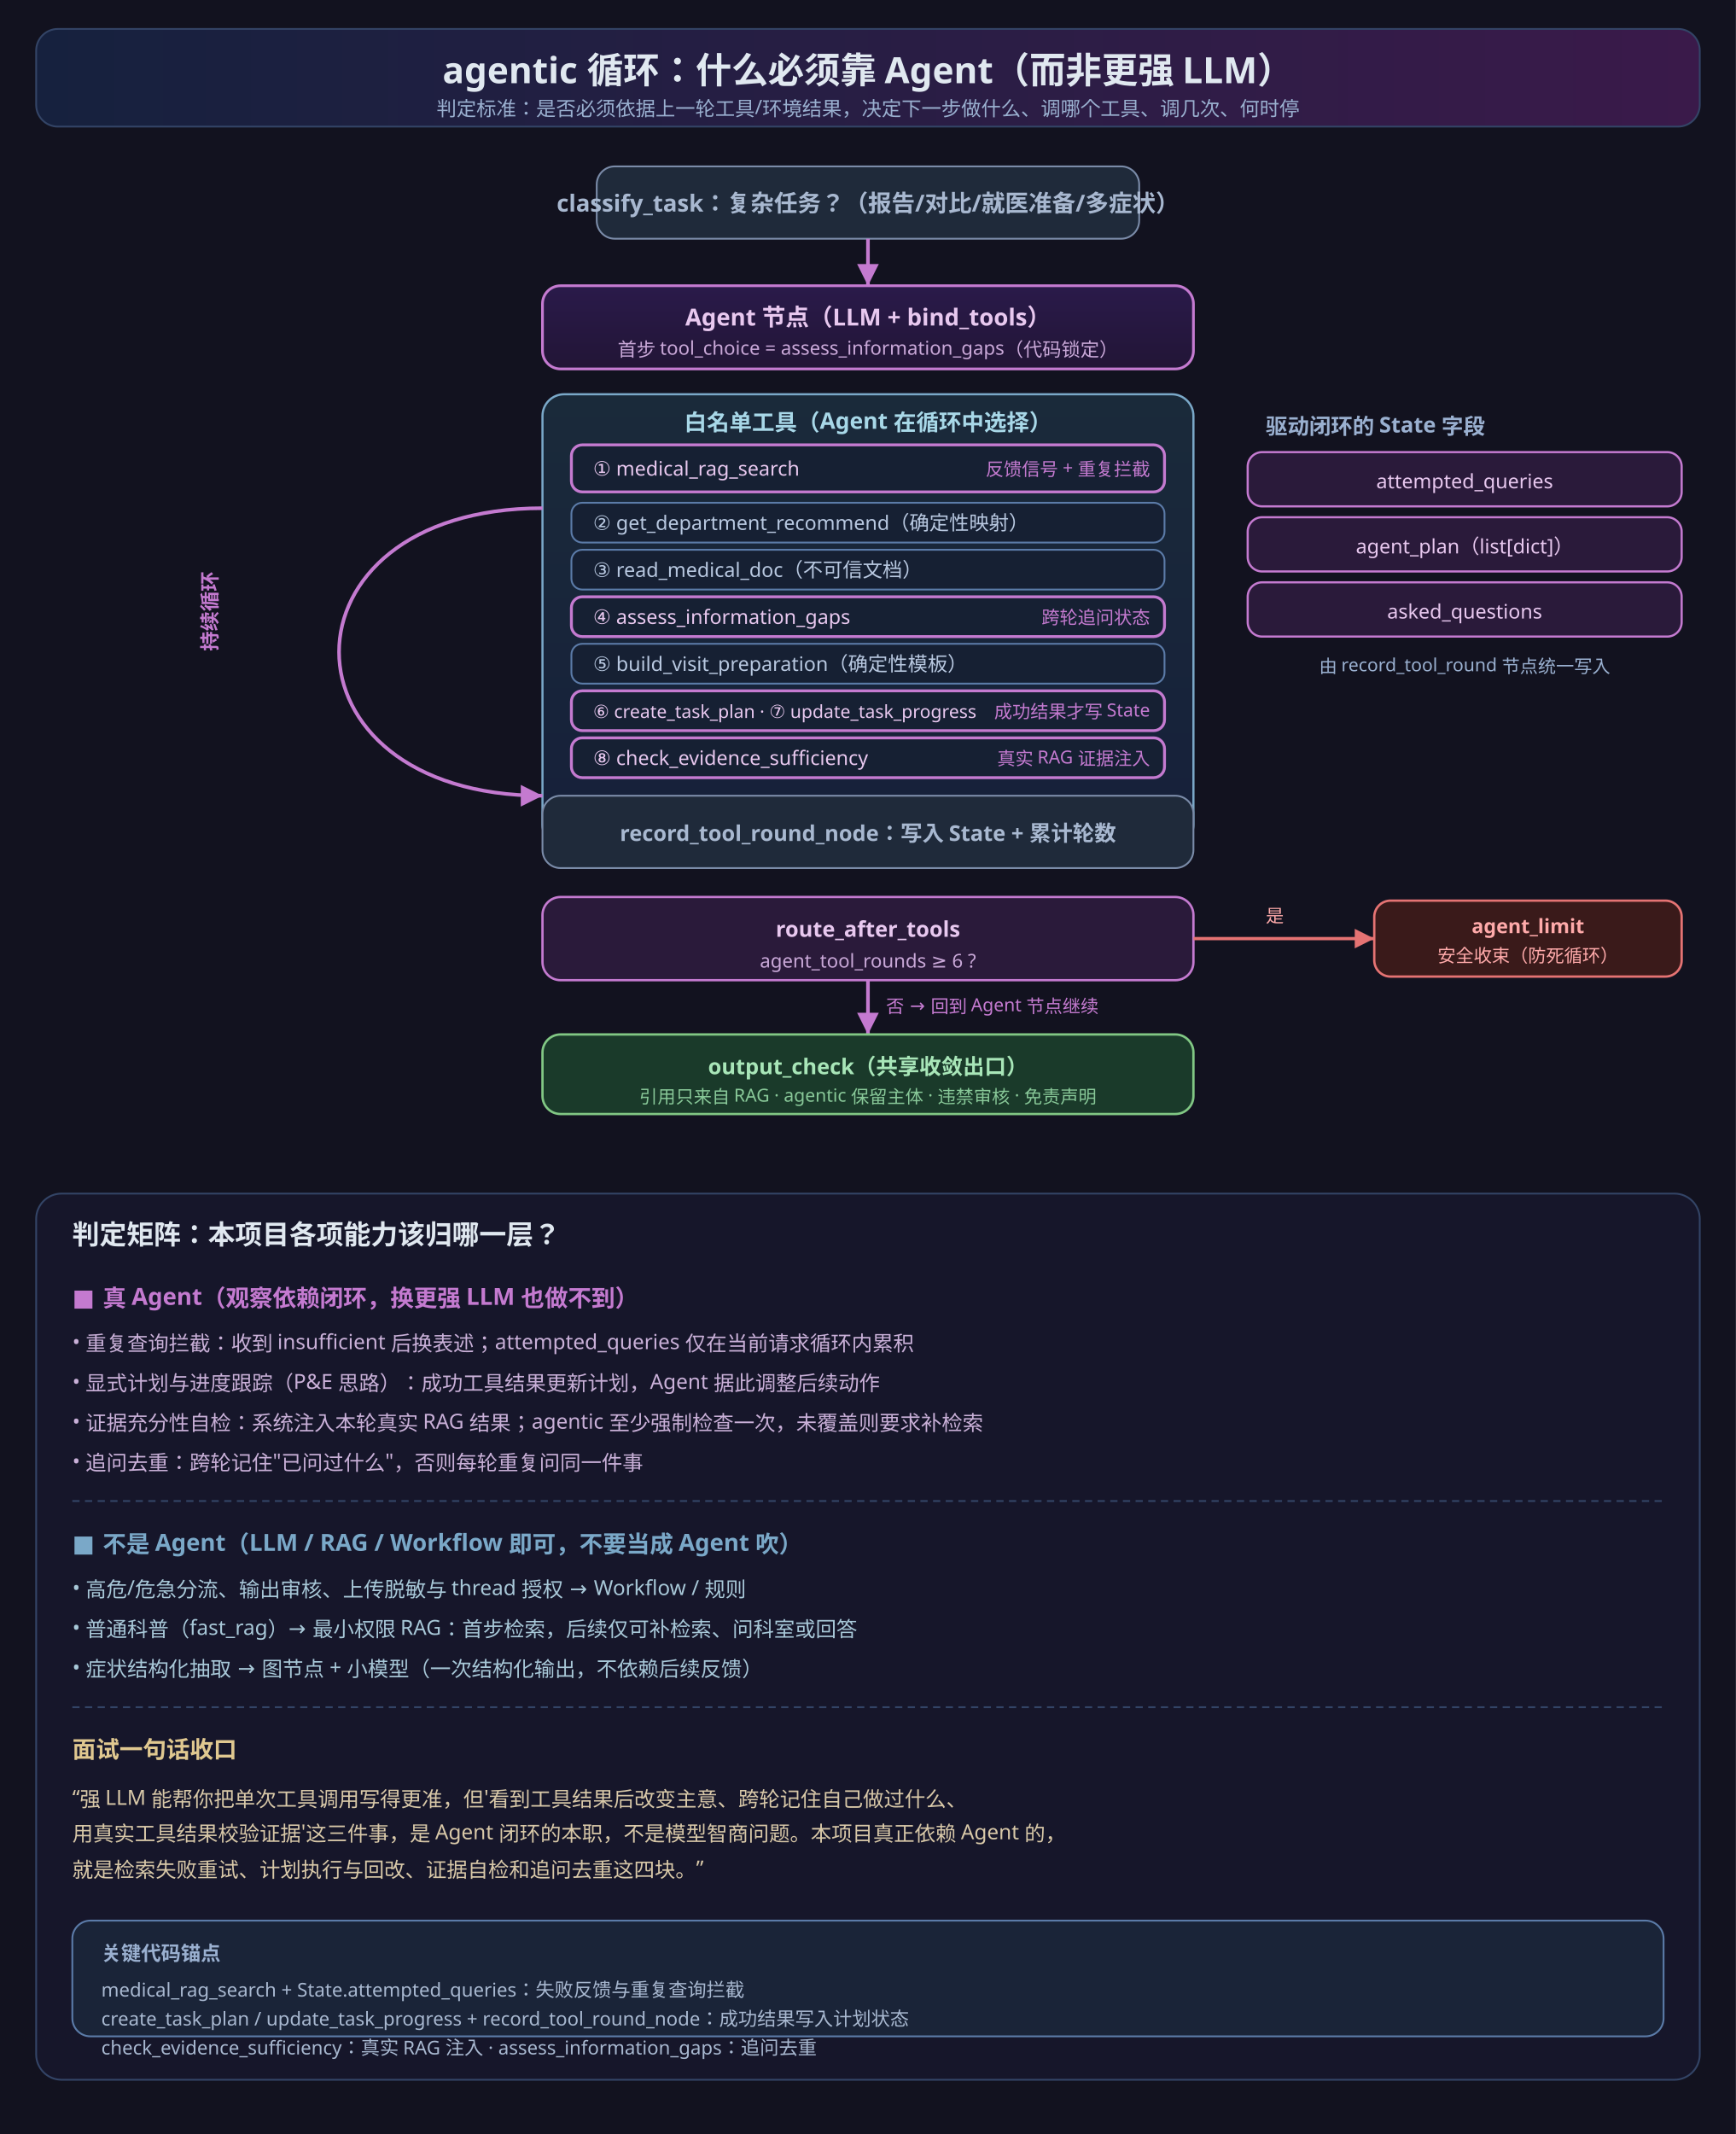
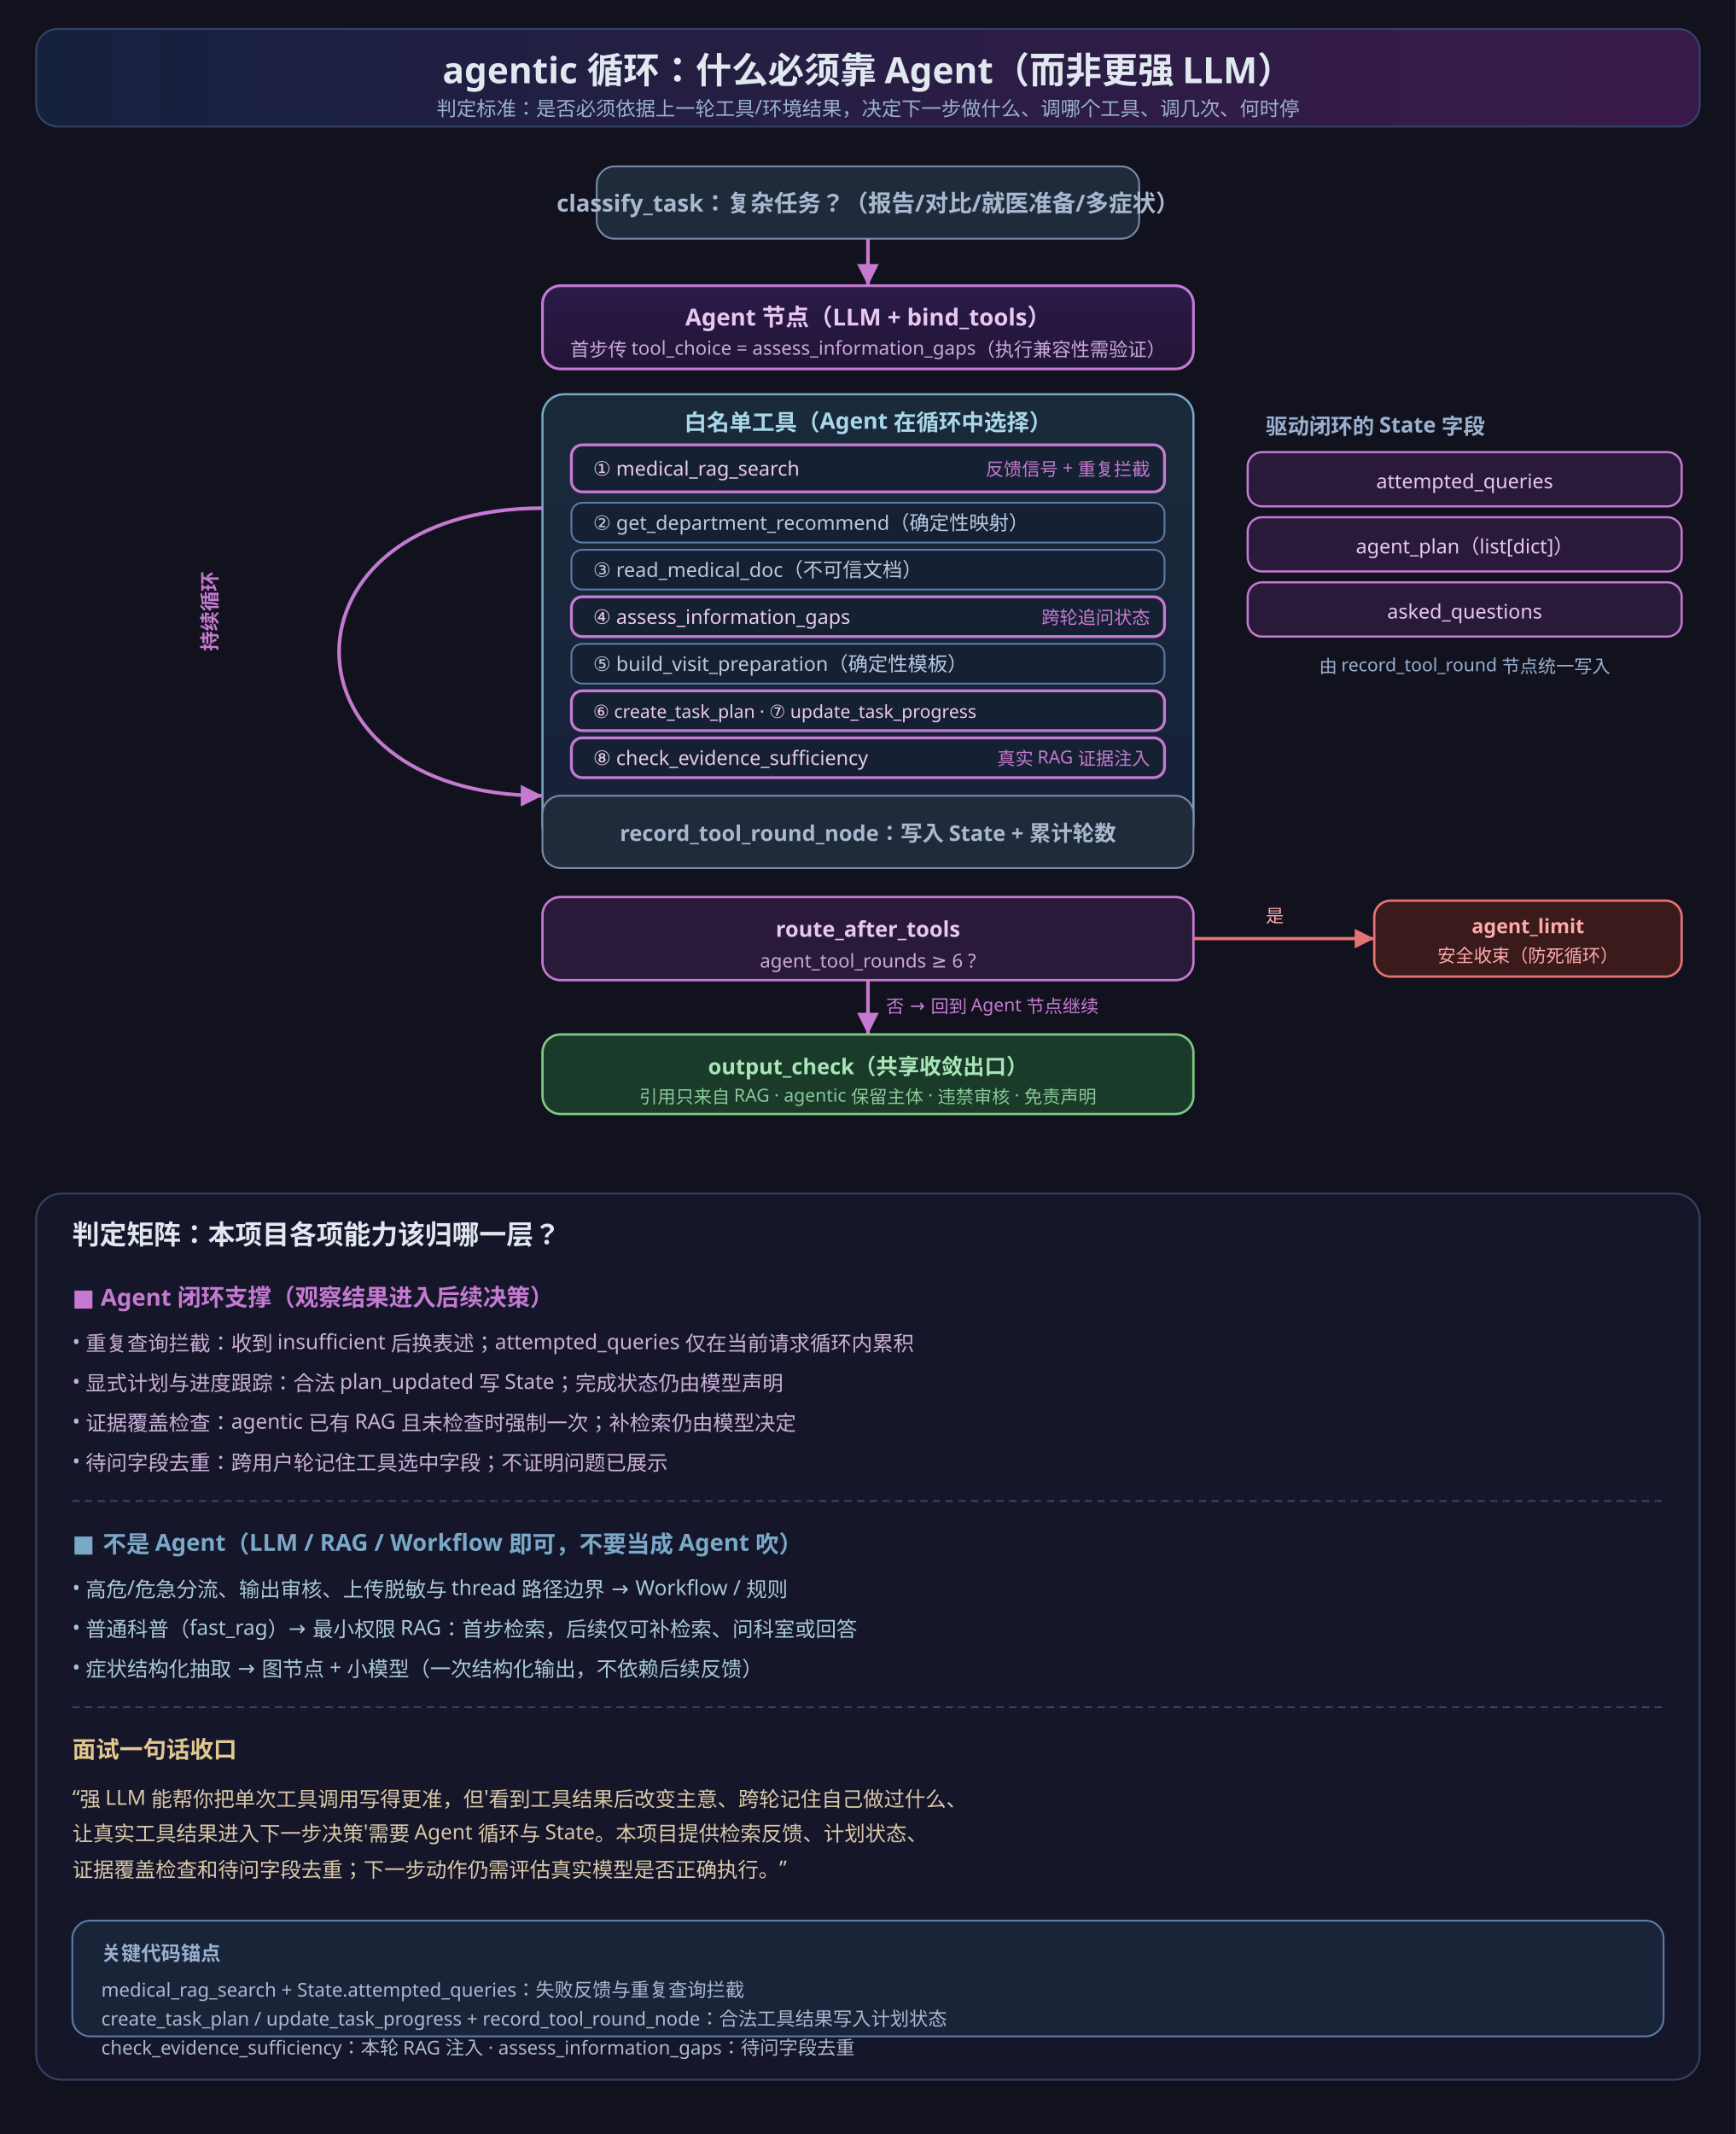
<svg xmlns="http://www.w3.org/2000/svg" viewBox="0 0 960 1180" font-family="'Microsoft YaHei','PingFang SC',sans-serif">
  <defs>
    <marker id="arr" markerWidth="10" markerHeight="10" refX="6" refY="3" orient="auto">
      <path d="M0,0 L6,3 L0,6 Z" fill="#8899aa" />
    </marker>
    <marker id="arrP" markerWidth="10" markerHeight="10" refX="6" refY="3" orient="auto">
      <path d="M0,0 L6,3 L0,6 Z" fill="#c47ad0" />
    </marker>
    <marker id="arrG" markerWidth="10" markerHeight="10" refX="6" refY="3" orient="auto">
      <path d="M0,0 L6,3 L0,6 Z" fill="#81c784" />
    </marker>
    <marker id="arrR" markerWidth="10" markerHeight="10" refX="6" refY="3" orient="auto">
      <path d="M0,0 L6,3 L0,6 Z" fill="#e57373" />
    </marker>
    <linearGradient id="titleBg" x1="0" y1="0" x2="1" y2="0">
      <stop offset="0" stop-color="#16213e" />
      <stop offset="1" stop-color="#3a1a4a" />
    </linearGradient>
    <linearGradient id="agBg" x1="0" y1="0" x2="0" y2="1">
      <stop offset="0" stop-color="#2a1a4a" />
      <stop offset="1" stop-color="#221536" />
    </linearGradient>
    <linearGradient id="loopBg" x1="0" y1="0" x2="0" y2="1">
      <stop offset="0" stop-color="#1a2a3a" />
      <stop offset="1" stop-color="#16203a" />
    </linearGradient>
  </defs>
  <rect x="0" y="0" width="960" height="1180" fill="#12121f" />
  <rect x="20" y="16" width="920" height="54" rx="12" fill="url(#titleBg)" stroke="#334466" stroke-width="1" />
  <text x="480" y="46" text-anchor="middle" fill="#e0e8f0" font-size="20" font-weight="900">agentic 循环：什么必须靠 Agent（而非更强 LLM）</text>
  <text x="480" y="64" text-anchor="middle" fill="#9ab0d0" font-size="11">判定标准：是否必须依据上一轮工具/环境结果，决定下一步做什么、调哪个工具、调几次、何时停</text>
  <rect x="330" y="92" width="300" height="40" rx="10" fill="#1f2a3a" stroke="#7a8ba8" stroke-width="1" />
  <text x="480" y="117" text-anchor="middle" fill="#a8b8d0" font-size="13" font-weight="700">classify_task：复杂任务？（报告/对比/就医准备/多症状）</text>
  <line x1="480" y1="132" x2="480" y2="158" stroke="#c47ad0" stroke-width="2" marker-end="url(#arrP)" />
  <rect x="300" y="158" width="360" height="46" rx="10" fill="url(#agBg)" stroke="#c47ad0" stroke-width="1.5" />
  <text x="480" y="180" text-anchor="middle" fill="#e8c8ef" font-size="13" font-weight="800">Agent 节点（LLM + bind_tools）</text>
-   <text x="480" y="197" text-anchor="middle" fill="#c9a8d8" font-size="10.5">首步 tool_choice = assess_information_gaps（代码锁定）</text>
+   <text x="480" y="197" text-anchor="middle" fill="#c9a8d8" font-size="10.5">首步传 tool_choice = assess_information_gaps（执行兼容性需验证）</text>
  <rect x="300" y="218" width="360" height="250" rx="12" fill="url(#loopBg)" stroke="#7aa8c8" stroke-width="1.2" />
  <text x="480" y="238" text-anchor="middle" fill="#a8d8e8" font-size="12.5" font-weight="800">白名单工具（Agent 在循环中选择）</text>
  <rect x="316" y="246" width="328" height="26" rx="6" fill="#162033" stroke="#c47ad0" stroke-width="1.6" />
  <text x="328" y="263" fill="#e8c8ef" font-size="11">① medical_rag_search</text>
  <text x="636" y="263" text-anchor="end" fill="#c47ad0" font-size="10">反馈信号 + 重复拦截</text>
  <rect x="316" y="278" width="328" height="22" rx="6" fill="#162033" stroke="#5b7ba8" stroke-width="1" />
  <text x="328" y="293" fill="#b8c8e0" font-size="11">② get_department_recommend（确定性映射）</text>
  <rect x="316" y="304" width="328" height="22" rx="6" fill="#162033" stroke="#5b7ba8" stroke-width="1" />
  <text x="328" y="319" fill="#b8c8e0" font-size="11">③ read_medical_doc（不可信文档）</text>
  <rect x="316" y="330" width="328" height="22" rx="6" fill="#162033" stroke="#c47ad0" stroke-width="1.6" />
  <text x="328" y="345" fill="#e8c8ef" font-size="11">④ assess_information_gaps</text>
  <text x="636" y="345" text-anchor="end" fill="#c47ad0" font-size="10">跨轮追问状态</text>
  <rect x="316" y="356" width="328" height="22" rx="6" fill="#162033" stroke="#5b7ba8" stroke-width="1" />
  <text x="328" y="371" fill="#b8c8e0" font-size="11">⑤ build_visit_preparation（确定性模板）</text>
  <rect x="316" y="382" width="328" height="22" rx="6" fill="#162033" stroke="#c47ad0" stroke-width="1.6" />
  <text x="328" y="397" fill="#e8c8ef" font-size="10">⑥ create_task_plan · ⑦ update_task_progress</text>
-   <text x="636" y="397" text-anchor="end" fill="#c47ad0" font-size="10">成功结果才写 State</text>
  <rect x="316" y="408" width="328" height="22" rx="6" fill="#162033" stroke="#c47ad0" stroke-width="1.6" />
  <text x="328" y="423" fill="#e8c8ef" font-size="11">⑧ check_evidence_sufficiency</text>
  <text x="636" y="423" text-anchor="end" fill="#c47ad0" font-size="10">真实 RAG 证据注入</text>
  <text x="480" y="456" text-anchor="middle" fill="#7a8ba8" font-size="10">紫色边框 = 支撑“观察 → 改变策略”的闭环能力</text>
  <text x="700" y="240" fill="#9ab0d0" font-size="12" font-weight="800">驱动闭环的 State 字段</text>
  <rect x="690" y="250" width="240" height="30" rx="8" fill="#2a1a3a" stroke="#c47ad0" stroke-width="1.2" />
  <text x="810" y="270" text-anchor="middle" fill="#e8c8ef" font-size="11">attempted_queries</text>
  <rect x="690" y="286" width="240" height="30" rx="8" fill="#2a1a3a" stroke="#c47ad0" stroke-width="1.2" />
  <text x="810" y="306" text-anchor="middle" fill="#e8c8ef" font-size="11">agent_plan（list[dict]）</text>
  <rect x="690" y="322" width="240" height="30" rx="8" fill="#2a1a3a" stroke="#c47ad0" stroke-width="1.2" />
  <text x="810" y="342" text-anchor="middle" fill="#e8c8ef" font-size="11">asked_questions</text>
  <text x="810" y="372" text-anchor="middle" fill="#9ab0d0" font-size="10">由 record_tool_round 节点统一写入</text>
  <path d="M300,281 C150,281 150,440 300,440" fill="none" stroke="#c47ad0" stroke-width="2" marker-end="url(#arrP)" />
  <text x="120" y="360" fill="#c47ad0" font-size="11" font-weight="700" transform="rotate(-90 120 360)">持续循环</text>
  <rect x="300" y="440" width="360" height="40" rx="10" fill="#1f2a3a" stroke="#7a8ba8" stroke-width="1" />
  <text x="480" y="465" text-anchor="middle" fill="#a8b8d0" font-size="12" font-weight="700">record_tool_round_node：写入 State + 累计轮数</text>
  <rect x="300" y="496" width="360" height="46" rx="10" fill="#2a1a3a" stroke="#c47ad0" stroke-width="1.3" />
  <text x="480" y="518" text-anchor="middle" fill="#e8c8ef" font-size="12" font-weight="800">route_after_tools</text>
  <text x="480" y="535" text-anchor="middle" fill="#c9a8d8" font-size="10.5">agent_tool_rounds ≥ 6 ?</text>
  <line x1="660" y1="519" x2="760" y2="519" stroke="#e57373" stroke-width="1.8" marker-end="url(#arrR)" />
  <text x="700" y="510" fill="#ffaaaa" font-size="10">是</text>
  <rect x="760" y="498" width="170" height="42" rx="9" fill="#3a1a1a" stroke="#e57373" stroke-width="1.3" />
  <text x="845" y="516" text-anchor="middle" fill="#ffaaaa" font-size="11" font-weight="700">agent_limit</text>
  <text x="845" y="532" text-anchor="middle" fill="#ffaaaa" font-size="10">安全收束（防死循环）</text>
  <line x1="480" y1="542" x2="480" y2="572" stroke="#c47ad0" stroke-width="2" marker-end="url(#arrP)" />
  <text x="490" y="560" fill="#c47ad0" font-size="10">否 → 回到 Agent 节点继续</text>
  <rect x="300" y="572" width="360" height="44" rx="10" fill="#1a3a2a" stroke="#81c784" stroke-width="1.3" />
  <text x="480" y="594" text-anchor="middle" fill="#a8e6b8" font-size="12" font-weight="700">output_check（共享收敛出口）</text>
  <text x="480" y="610" text-anchor="middle" fill="#88c898" font-size="10">引用只来自 RAG · agentic 保留主体 · 违禁审核 · 免责声明</text>
  <rect x="20" y="660" width="920" height="490" rx="14" fill="#16162a" stroke="#334466" stroke-width="1" />
  <text x="40" y="688" fill="#e0e8f0" font-size="15" font-weight="900">判定矩阵：本项目各项能力该归哪一层？</text>
-   <text x="40" y="722" fill="#c47ad0" font-size="13" font-weight="800">■ 真 Agent（观察依赖闭环，换更强 LLM 也做不到）</text>
+   <text x="40" y="722" fill="#c47ad0" font-size="13" font-weight="800">■ Agent 闭环支撑（观察结果进入后续决策）</text>
  <text x="40" y="746" fill="#c9b0d8" font-size="11.5">• 重复查询拦截：收到 insufficient 后换表述；attempted_queries 仅在当前请求循环内累积</text>
-   <text x="40" y="768" fill="#c9b0d8" font-size="11.5">• 显式计划与进度跟踪（P&amp;E 思路）：成功工具结果更新计划，Agent 据此调整后续动作</text>
-   <text x="40" y="790" fill="#c9b0d8" font-size="11.5">• 证据充分性自检：系统注入本轮真实 RAG 结果；agentic 至少强制检查一次，未覆盖则要求补检索</text>
-   <text x="40" y="812" fill="#c9b0d8" font-size="11.5">• 追问去重：跨轮记住"已问过什么"，否则每轮重复问同一件事</text>
+   <text x="40" y="768" fill="#c9b0d8" font-size="11.5">• 显式计划与进度跟踪：合法 plan_updated 写 State；完成状态仍由模型声明</text>
+   <text x="40" y="790" fill="#c9b0d8" font-size="11.5">• 证据覆盖检查：agentic 已有 RAG 且未检查时强制一次；补检索仍由模型决定</text>
+   <text x="40" y="812" fill="#c9b0d8" font-size="11.5">• 待问字段去重：跨用户轮记住工具选中字段；不证明问题已展示</text>
  <line x1="40" y1="830" x2="920" y2="830" stroke="#334466" stroke-width="1" stroke-dasharray="4,3" />
  <text x="40" y="858" fill="#7aa8c8" font-size="13" font-weight="800">■ 不是 Agent（LLM / RAG / Workflow 即可，不要当成 Agent 吹）</text>
-   <text x="40" y="882" fill="#a8c8d8" font-size="11.5">• 高危/危急分流、输出审核、上传脱敏与 thread 授权 → Workflow / 规则</text>
+   <text x="40" y="882" fill="#a8c8d8" font-size="11.5">• 高危/危急分流、输出审核、上传脱敏与 thread 路径边界 → Workflow / 规则</text>
  <text x="40" y="904" fill="#a8c8d8" font-size="11.5">• 普通科普（fast_rag）→ 最小权限 RAG：首步检索，后续仅可补检索、问科室或回答</text>
  <text x="40" y="926" fill="#a8c8d8" font-size="11.5">• 症状结构化抽取 → 图节点 + 小模型（一次结构化输出，不依赖后续反馈）</text>
  <line x1="40" y1="944" x2="920" y2="944" stroke="#334466" stroke-width="1" stroke-dasharray="4,3" />
  <text x="40" y="972" fill="#e0c890" font-size="13" font-weight="800">面试一句话收口</text>
  <text x="40" y="998" fill="#d8c8a8" font-size="11.5">“强 LLM 能帮你把单次工具调用写得更准，但'看到工具结果后改变主意、跨轮记住自己做过什么、</text>
-   <text x="40" y="1018" fill="#d8c8a8" font-size="11.5">用真实工具结果校验证据'这三件事，是 Agent 闭环的本职，不是模型智商问题。本项目真正依赖 Agent 的，</text>
-   <text x="40" y="1038" fill="#d8c8a8" font-size="11.5">就是检索失败重试、计划执行与回改、证据自检和追问去重这四块。”</text>
+   <text x="40" y="1018" fill="#d8c8a8" font-size="11.5">让真实工具结果进入下一步决策'需要 Agent 循环与 State。本项目提供检索反馈、计划状态、</text>
+   <text x="40" y="1038" fill="#d8c8a8" font-size="11.5">证据覆盖检查和待问字段去重；下一步动作仍需评估真实模型是否正确执行。”</text>
  <rect x="40" y="1062" width="880" height="64" rx="10" fill="#1a2438" stroke="#5b7ba8" stroke-width="1" />
  <text x="56" y="1084" fill="#9ab0d0" font-size="11" font-weight="700">关键代码锚点</text>
  <text x="56" y="1104" fill="#a8b8d0" font-size="10.5">medical_rag_search + State.attempted_queries：失败反馈与重复查询拦截</text>
-   <text x="56" y="1120" fill="#a8b8d0" font-size="10.5">create_task_plan / update_task_progress + record_tool_round_node：成功结果写入计划状态</text>
-   <text x="56" y="1136" fill="#a8b8d0" font-size="10.5">check_evidence_sufficiency：真实 RAG 注入 · assess_information_gaps：追问去重</text>
+   <text x="56" y="1120" fill="#a8b8d0" font-size="10.5">create_task_plan / update_task_progress + record_tool_round_node：合法工具结果写入计划状态</text>
+   <text x="56" y="1136" fill="#a8b8d0" font-size="10.5">check_evidence_sufficiency：本轮 RAG 注入 · assess_information_gaps：待问字段去重</text>
</svg>
